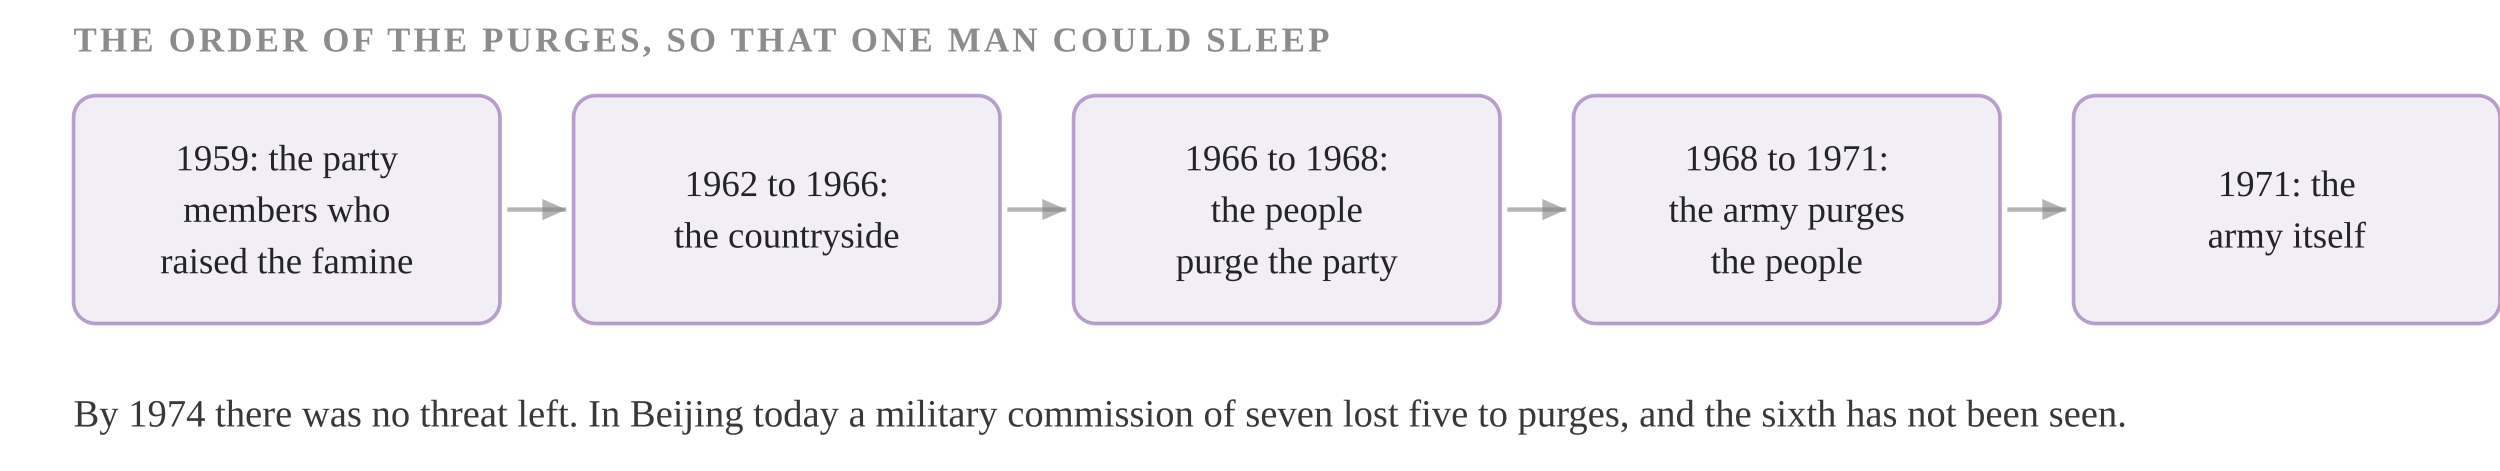
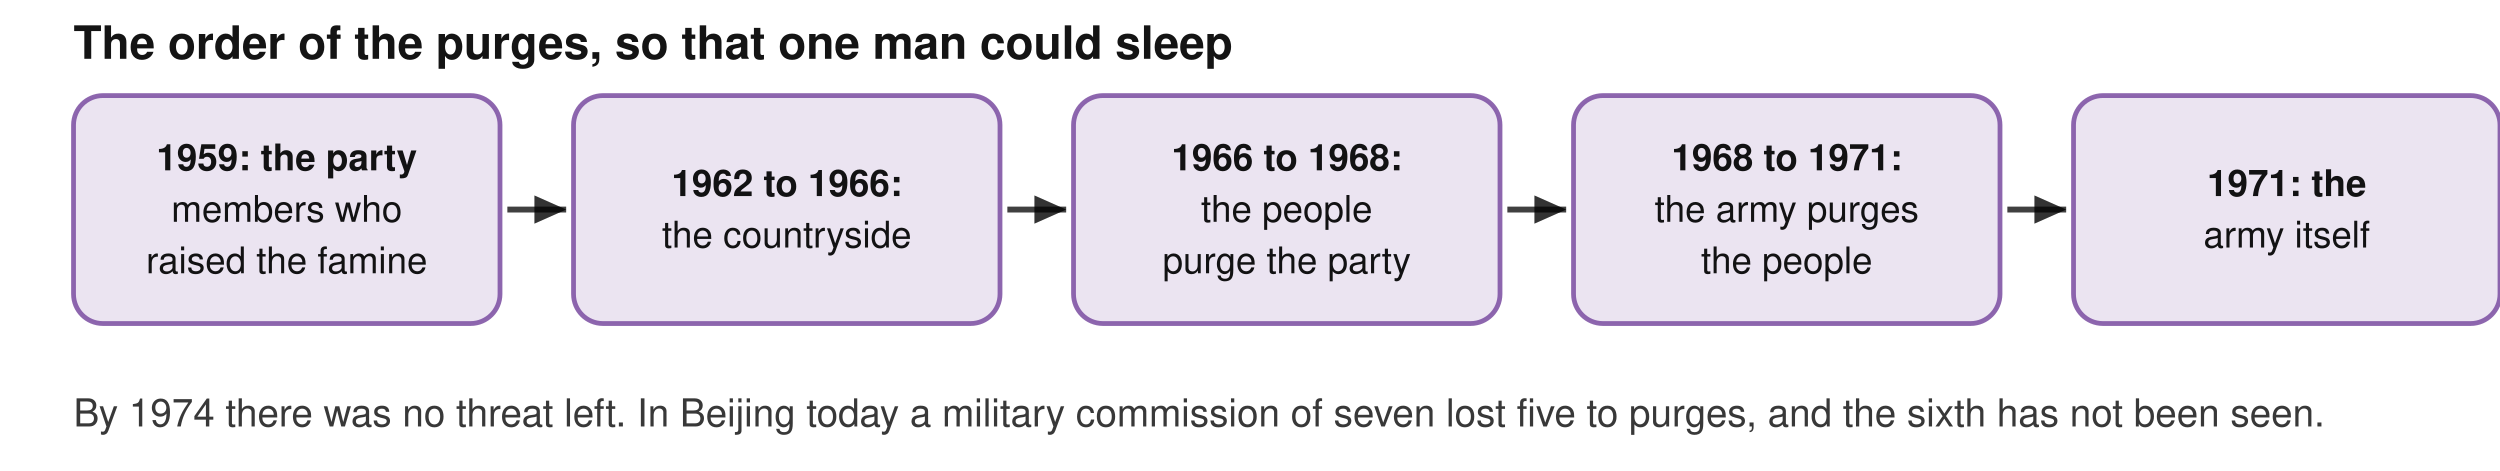
- <svg xmlns="http://www.w3.org/2000/svg" viewBox="0 0 680 128" width="680" role="img" aria-label="The order of the purges from 1959 to 1971" style="max-width:100%;height:auto">
-   <text x="20" y="14" font-size="9.5" fill="currentColor" opacity="0.45" text-anchor="start" font-weight="700" letter-spacing=".09em">THE ORDER OF THE PURGES, SO THAT ONE MAN COULD SLEEP</text>
+ <svg xmlns="http://www.w3.org/2000/svg" viewBox="0 0 680 128" width="680" role="img" aria-label="The order of the purges from 1959 to 1971" style="max-width:100%;height:auto" font-family="-apple-system, 'Segoe UI', Helvetica, Arial, sans-serif">
+   <text x="20" y="16" font-size="12.5" fill="currentColor" opacity="0.92" text-anchor="start" font-weight="700">The order of the purges, so that one man could sleep</text>
  <defs>
    <marker id="ar" viewBox="0 0 10 10" refX="9" refY="5" markerWidth="6" markerHeight="6" orient="auto-start-reverse">
-       <path d="M0,1 L9,5 L0,9 z" fill="rgba(130,130,130,.6)" />
+       <path d="M0,1 L9,5 L0,9 z" fill="currentColor" fill-opacity=".8" />
+     </marker>
+     <marker id="arbig" viewBox="0 0 10 10" refX="8" refY="5" markerWidth="4" markerHeight="4" orient="auto-start-reverse">
+       <path d="M0,0 L10,5 L0,10 z" fill="currentColor" fill-opacity=".85" />
    </marker>
  </defs>
-   <rect x="20" y="26" width="116" height="62" rx="6" fill="rgba(129,86,166,.10)" stroke="#8156a6" stroke-opacity=".55" />
-   <text x="78.0" y="46.333" font-size="10" fill="currentColor" opacity="0.85" text-anchor="middle">1959: the party</text>
-   <text x="78.0" y="60.333" font-size="10" fill="currentColor" opacity="0.85" text-anchor="middle">members who</text>
-   <text x="78.0" y="74.333" font-size="10" fill="currentColor" opacity="0.85" text-anchor="middle">raised the famine</text>
-   <line x1="138.0" y1="57.0" x2="154.0" y2="57.0" stroke="rgba(130,130,130,.6)" stroke-width="1.2" marker-end="url(#ar)" />
-   <rect x="156" y="26" width="116" height="62" rx="6" fill="rgba(129,86,166,.10)" stroke="#8156a6" stroke-opacity=".55" />
-   <text x="214.0" y="53.333" font-size="10" fill="currentColor" opacity="0.85" text-anchor="middle">1962 to 1966:</text>
-   <text x="214.0" y="67.333" font-size="10" fill="currentColor" opacity="0.85" text-anchor="middle">the countryside</text>
-   <line x1="274.0" y1="57.0" x2="290.0" y2="57.0" stroke="rgba(130,130,130,.6)" stroke-width="1.2" marker-end="url(#ar)" />
-   <rect x="292" y="26" width="116" height="62" rx="6" fill="rgba(129,86,166,.10)" stroke="#8156a6" stroke-opacity=".55" />
-   <text x="350.0" y="46.333" font-size="10" fill="currentColor" opacity="0.85" text-anchor="middle">1966 to 1968:</text>
-   <text x="350.0" y="60.333" font-size="10" fill="currentColor" opacity="0.85" text-anchor="middle">the people</text>
-   <text x="350.0" y="74.333" font-size="10" fill="currentColor" opacity="0.85" text-anchor="middle">purge the party</text>
-   <line x1="410.0" y1="57.0" x2="426.0" y2="57.0" stroke="rgba(130,130,130,.6)" stroke-width="1.2" marker-end="url(#ar)" />
-   <rect x="428" y="26" width="116" height="62" rx="6" fill="rgba(129,86,166,.10)" stroke="#8156a6" stroke-opacity=".55" />
-   <text x="486.0" y="46.333" font-size="10" fill="currentColor" opacity="0.85" text-anchor="middle">1968 to 1971:</text>
-   <text x="486.0" y="60.333" font-size="10" fill="currentColor" opacity="0.85" text-anchor="middle">the army purges</text>
-   <text x="486.0" y="74.333" font-size="10" fill="currentColor" opacity="0.85" text-anchor="middle">the people</text>
-   <line x1="546.0" y1="57.0" x2="562.0" y2="57.0" stroke="rgba(130,130,130,.6)" stroke-width="1.2" marker-end="url(#ar)" />
-   <rect x="564" y="26" width="116" height="62" rx="6" fill="rgba(129,86,166,.10)" stroke="#8156a6" stroke-opacity=".55" />
-   <text x="622.0" y="53.333" font-size="10" fill="currentColor" opacity="0.85" text-anchor="middle">1971: the</text>
-   <text x="622.0" y="67.333" font-size="10" fill="currentColor" opacity="0.85" text-anchor="middle">army itself</text>
+   <rect x="20" y="26" width="116" height="62" rx="8" fill="rgba(129,86,166,.16)" stroke="rgba(129,86,166,.9)" stroke-width="1.3" />
+   <text x="78.0" y="46.333" font-size="10" fill="currentColor" opacity="0.92" text-anchor="middle" font-weight="600">1959: the party</text>
+   <text x="78.0" y="60.333" font-size="10" fill="currentColor" opacity="0.92" text-anchor="middle" font-weight="500">members who</text>
+   <text x="78.0" y="74.333" font-size="10" fill="currentColor" opacity="0.92" text-anchor="middle" font-weight="500">raised the famine</text>
+   <line x1="138.0" y1="57.0" x2="154.0" y2="57.0" stroke="currentColor" stroke-opacity=".75" stroke-width="1.6" marker-end="url(#ar)" />
+   <rect x="156" y="26" width="116" height="62" rx="8" fill="rgba(129,86,166,.16)" stroke="rgba(129,86,166,.9)" stroke-width="1.3" />
+   <text x="214.0" y="53.333" font-size="10" fill="currentColor" opacity="0.92" text-anchor="middle" font-weight="600">1962 to 1966:</text>
+   <text x="214.0" y="67.333" font-size="10" fill="currentColor" opacity="0.92" text-anchor="middle" font-weight="500">the countryside</text>
+   <line x1="274.0" y1="57.0" x2="290.0" y2="57.0" stroke="currentColor" stroke-opacity=".75" stroke-width="1.6" marker-end="url(#ar)" />
+   <rect x="292" y="26" width="116" height="62" rx="8" fill="rgba(129,86,166,.16)" stroke="rgba(129,86,166,.9)" stroke-width="1.3" />
+   <text x="350.0" y="46.333" font-size="10" fill="currentColor" opacity="0.92" text-anchor="middle" font-weight="600">1966 to 1968:</text>
+   <text x="350.0" y="60.333" font-size="10" fill="currentColor" opacity="0.92" text-anchor="middle" font-weight="500">the people</text>
+   <text x="350.0" y="74.333" font-size="10" fill="currentColor" opacity="0.92" text-anchor="middle" font-weight="500">purge the party</text>
+   <line x1="410.0" y1="57.0" x2="426.0" y2="57.0" stroke="currentColor" stroke-opacity=".75" stroke-width="1.6" marker-end="url(#ar)" />
+   <rect x="428" y="26" width="116" height="62" rx="8" fill="rgba(129,86,166,.16)" stroke="rgba(129,86,166,.9)" stroke-width="1.3" />
+   <text x="486.0" y="46.333" font-size="10" fill="currentColor" opacity="0.92" text-anchor="middle" font-weight="600">1968 to 1971:</text>
+   <text x="486.0" y="60.333" font-size="10" fill="currentColor" opacity="0.92" text-anchor="middle" font-weight="500">the army purges</text>
+   <text x="486.0" y="74.333" font-size="10" fill="currentColor" opacity="0.92" text-anchor="middle" font-weight="500">the people</text>
+   <line x1="546.0" y1="57.0" x2="562.0" y2="57.0" stroke="currentColor" stroke-opacity=".75" stroke-width="1.6" marker-end="url(#ar)" />
+   <rect x="564" y="26" width="116" height="62" rx="8" fill="rgba(129,86,166,.16)" stroke="rgba(129,86,166,.9)" stroke-width="1.3" />
+   <text x="622.0" y="53.333" font-size="10" fill="currentColor" opacity="0.92" text-anchor="middle" font-weight="600">1971: the</text>
+   <text x="622.0" y="67.333" font-size="10" fill="currentColor" opacity="0.92" text-anchor="middle" font-weight="500">army itself</text>
  <text x="20" y="116" font-size="10.5" fill="currentColor" opacity="0.78" text-anchor="start">By 1974 there was no threat left. In Beijing today a military commission of seven lost five to purges, and the sixth has not been seen.</text>
</svg>
